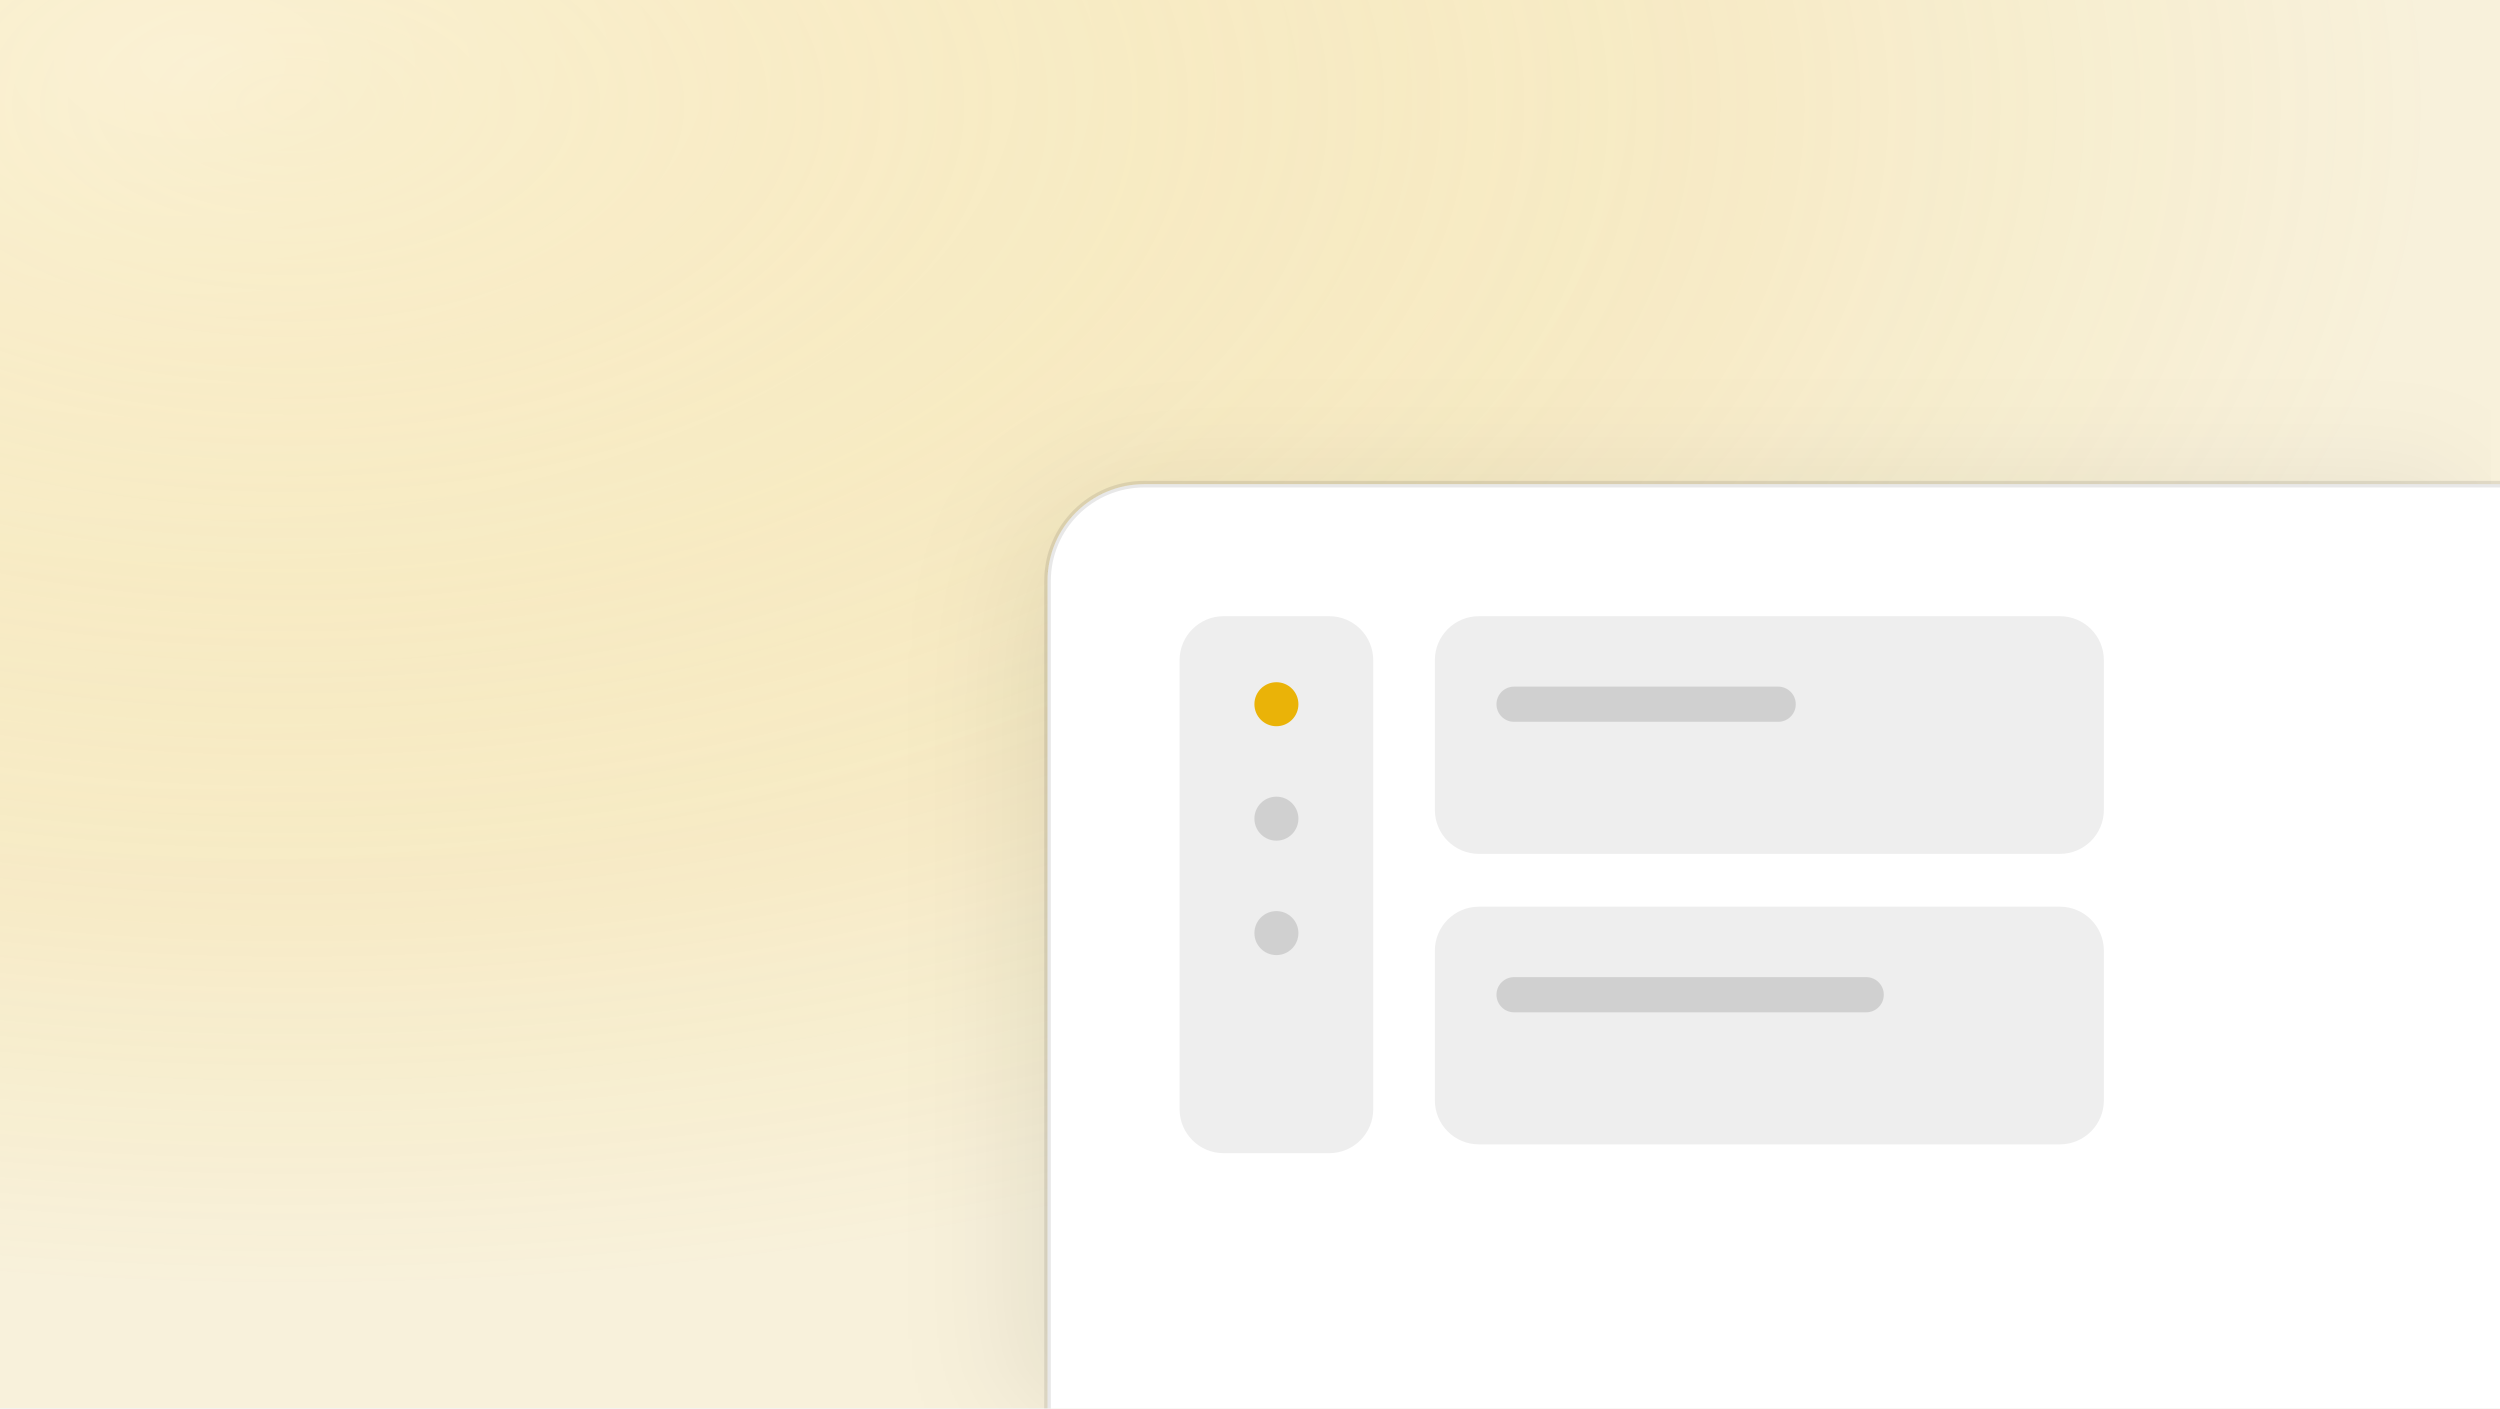
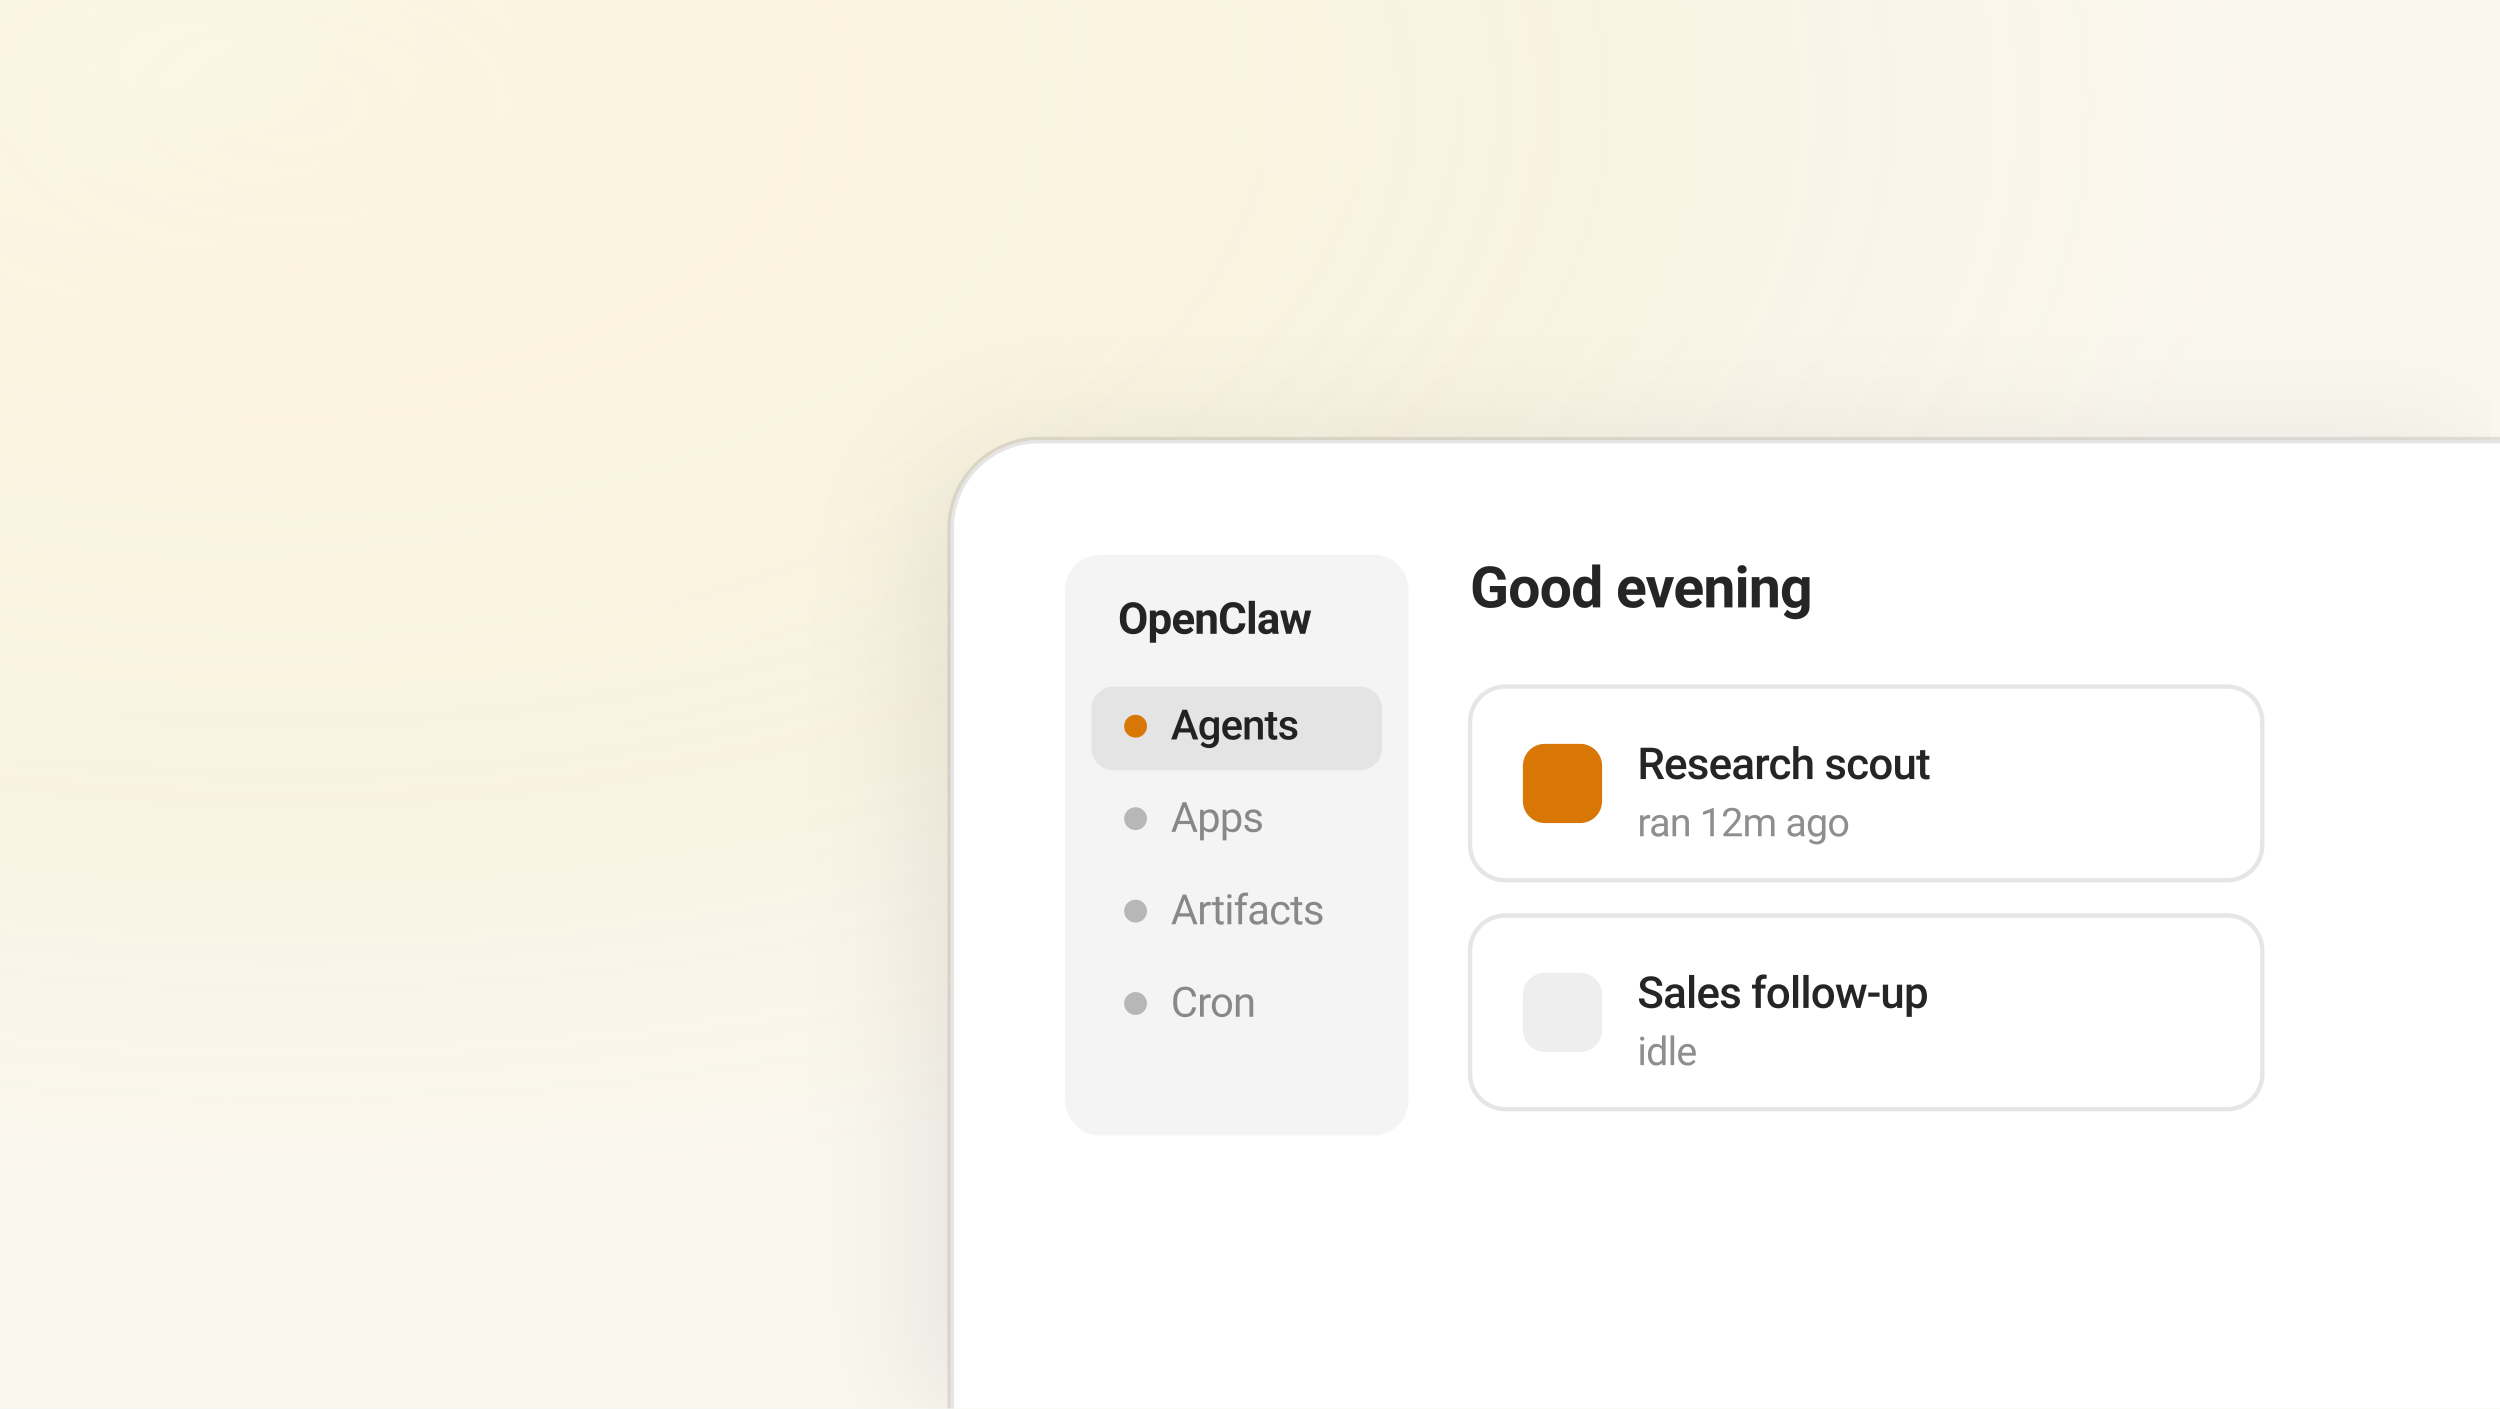
<svg xmlns="http://www.w3.org/2000/svg" width="568" height="320" viewBox="0 0 568 320">
  <defs>
-     <radialGradient id="bloom" cx="12%" cy="7%" r="85%">
-       <stop offset="0%" stop-color="#eab308" stop-opacity="0.3" />
+     <radialGradient id="bloom" cx="12%" cy="7%" r="78%">
+       <stop offset="0%" stop-color="#eab308" stop-opacity="0.16" />
      <stop offset="100%" stop-color="#eab308" stop-opacity="0" />
    </radialGradient>
-     <radialGradient id="lift" cx="8%" cy="4%" r="60%">
-       <stop offset="0%" stop-color="#ffffff" stop-opacity="0.55" />
+     <radialGradient id="lift" cx="8%" cy="4%" r="55%">
+       <stop offset="0%" stop-color="#ffffff" stop-opacity="0.5" />
      <stop offset="100%" stop-color="#ffffff" stop-opacity="0" />
    </radialGradient>
    <filter id="sh" x="-40%" y="-40%" width="200%" height="200%">
      <feDropShadow dx="-2" dy="6" stdDeviation="16" flood-color="#000" flood-opacity="0.1" />
    </filter>
    <clipPath id="frame">
      <rect x="0" y="0" width="568" height="320" />
    </clipPath>
  </defs>
  <g clip-path="url(#frame)">
-     <rect width="568" height="320" fill="#fafafa" />
-     <rect width="568" height="320" fill="#eab308" opacity="0.13" />
+     <rect width="568" height="320" fill="#fbfbfb" />
+     <rect width="568" height="320" fill="#eab308" opacity="0.05" />
    <rect width="568" height="320" fill="url(#bloom)" />
    <rect width="568" height="320" fill="url(#lift)" />
    <g filter="url(#sh)">
-       <rect x="238" y="110" width="420" height="300" rx="22" fill="#ffffff" stroke="rgba(9,9,9,0.09)" stroke-width="1.5" />
+       <rect x="216" y="100" width="442" height="310" rx="20" fill="#ffffff" stroke="rgba(9,9,9,0.10)" stroke-width="1.5" />
    </g>
-     <rect x="268" y="140" width="44" height="122" rx="10" fill="rgba(9,9,9,0.07)" />
-     <circle cx="290" cy="160" r="5" fill="#eab308" />
-     <circle cx="290" cy="186" r="5" fill="rgba(9,9,9,0.13)" />
-     <circle cx="290" cy="212" r="5" fill="rgba(9,9,9,0.13)" />
-     <rect x="326" y="140" width="152" height="54" rx="10" fill="rgba(9,9,9,0.07)" />
-     <rect x="326" y="206" width="152" height="54" rx="10" fill="rgba(9,9,9,0.07)" />
-     <rect x="340" y="156" width="68" height="8" rx="4" fill="rgba(9,9,9,0.13)" />
-     <rect x="340" y="222" width="88" height="8" rx="4" fill="rgba(9,9,9,0.13)" />
+     <rect x="242" y="126" width="78" height="132" rx="8" fill="rgba(9,9,9,0.045)" />
+     <text x="254" y="144" font-family="-apple-system, BlinkMacSystemFont, 'Segoe UI', Roboto, ui-sans-serif, sans-serif" font-size="10" font-weight="600" fill="rgba(9,9,9,0.88)" text-anchor="start" letter-spacing="-0.2">OpenClaw</text>
+     <rect x="248" y="156" width="66" height="19" rx="5" fill="rgba(9,9,9,0.07)" />
+     <circle cx="258" cy="165" r="2.6" fill="#d97706" />
+     <text x="266" y="168" font-family="-apple-system, BlinkMacSystemFont, 'Segoe UI', Roboto, ui-sans-serif, sans-serif" font-size="9.5" font-weight="550" fill="rgba(9,9,9,0.88)" text-anchor="start" letter-spacing="-0.2">Agents</text>
+     <circle cx="258" cy="186" r="2.6" fill="rgba(9,9,9,0.26)" />
+     <text x="266" y="189" font-family="-apple-system, BlinkMacSystemFont, 'Segoe UI', Roboto, ui-sans-serif, sans-serif" font-size="9.5" font-weight="400" fill="rgba(9,9,9,0.46)" text-anchor="start" letter-spacing="-0.2">Apps</text>
+     <circle cx="258" cy="207" r="2.6" fill="rgba(9,9,9,0.26)" />
+     <text x="266" y="210" font-family="-apple-system, BlinkMacSystemFont, 'Segoe UI', Roboto, ui-sans-serif, sans-serif" font-size="9.5" font-weight="400" fill="rgba(9,9,9,0.46)" text-anchor="start" letter-spacing="-0.2">Artifacts</text>
+     <circle cx="258" cy="228" r="2.6" fill="rgba(9,9,9,0.26)" />
+     <text x="266" y="231" font-family="-apple-system, BlinkMacSystemFont, 'Segoe UI', Roboto, ui-sans-serif, sans-serif" font-size="9.5" font-weight="400" fill="rgba(9,9,9,0.46)" text-anchor="start" letter-spacing="-0.2">Cron</text>
+     <text x="334" y="138" font-family="-apple-system, BlinkMacSystemFont, 'Segoe UI', Roboto, ui-sans-serif, sans-serif" font-size="13" font-weight="600" fill="rgba(9,9,9,0.88)" text-anchor="start" letter-spacing="-0.2">Good evening</text>
+     <rect x="334" y="156" width="180" height="44" rx="8" fill="none" stroke="rgba(9,9,9,0.10)" stroke-width="1" />
+     <rect x="346" y="169" width="18" height="18" rx="5" fill="#d97706" />
+     <text x="372" y="177" font-family="-apple-system, BlinkMacSystemFont, 'Segoe UI', Roboto, ui-sans-serif, sans-serif" font-size="10" font-weight="550" fill="rgba(9,9,9,0.88)" text-anchor="start" letter-spacing="-0.2">Research scout</text>
+     <text x="372" y="190" font-family="-apple-system, BlinkMacSystemFont, 'Segoe UI', Roboto, ui-sans-serif, sans-serif" font-size="9" font-weight="400" fill="rgba(9,9,9,0.46)" text-anchor="start" letter-spacing="-0.2">ran 12m ago</text>
+     <rect x="334" y="208" width="180" height="44" rx="8" fill="none" stroke="rgba(9,9,9,0.10)" stroke-width="1" />
+     <rect x="346" y="221" width="18" height="18" rx="5" fill="rgba(9,9,9,0.07)" />
+     <text x="372" y="229" font-family="-apple-system, BlinkMacSystemFont, 'Segoe UI', Roboto, ui-sans-serif, sans-serif" font-size="10" font-weight="550" fill="rgba(9,9,9,0.88)" text-anchor="start" letter-spacing="-0.2">Sales follow-up</text>
+     <text x="372" y="242" font-family="-apple-system, BlinkMacSystemFont, 'Segoe UI', Roboto, ui-sans-serif, sans-serif" font-size="9" font-weight="400" fill="rgba(9,9,9,0.46)" text-anchor="start" letter-spacing="-0.2">idle</text>
  </g>
</svg>
